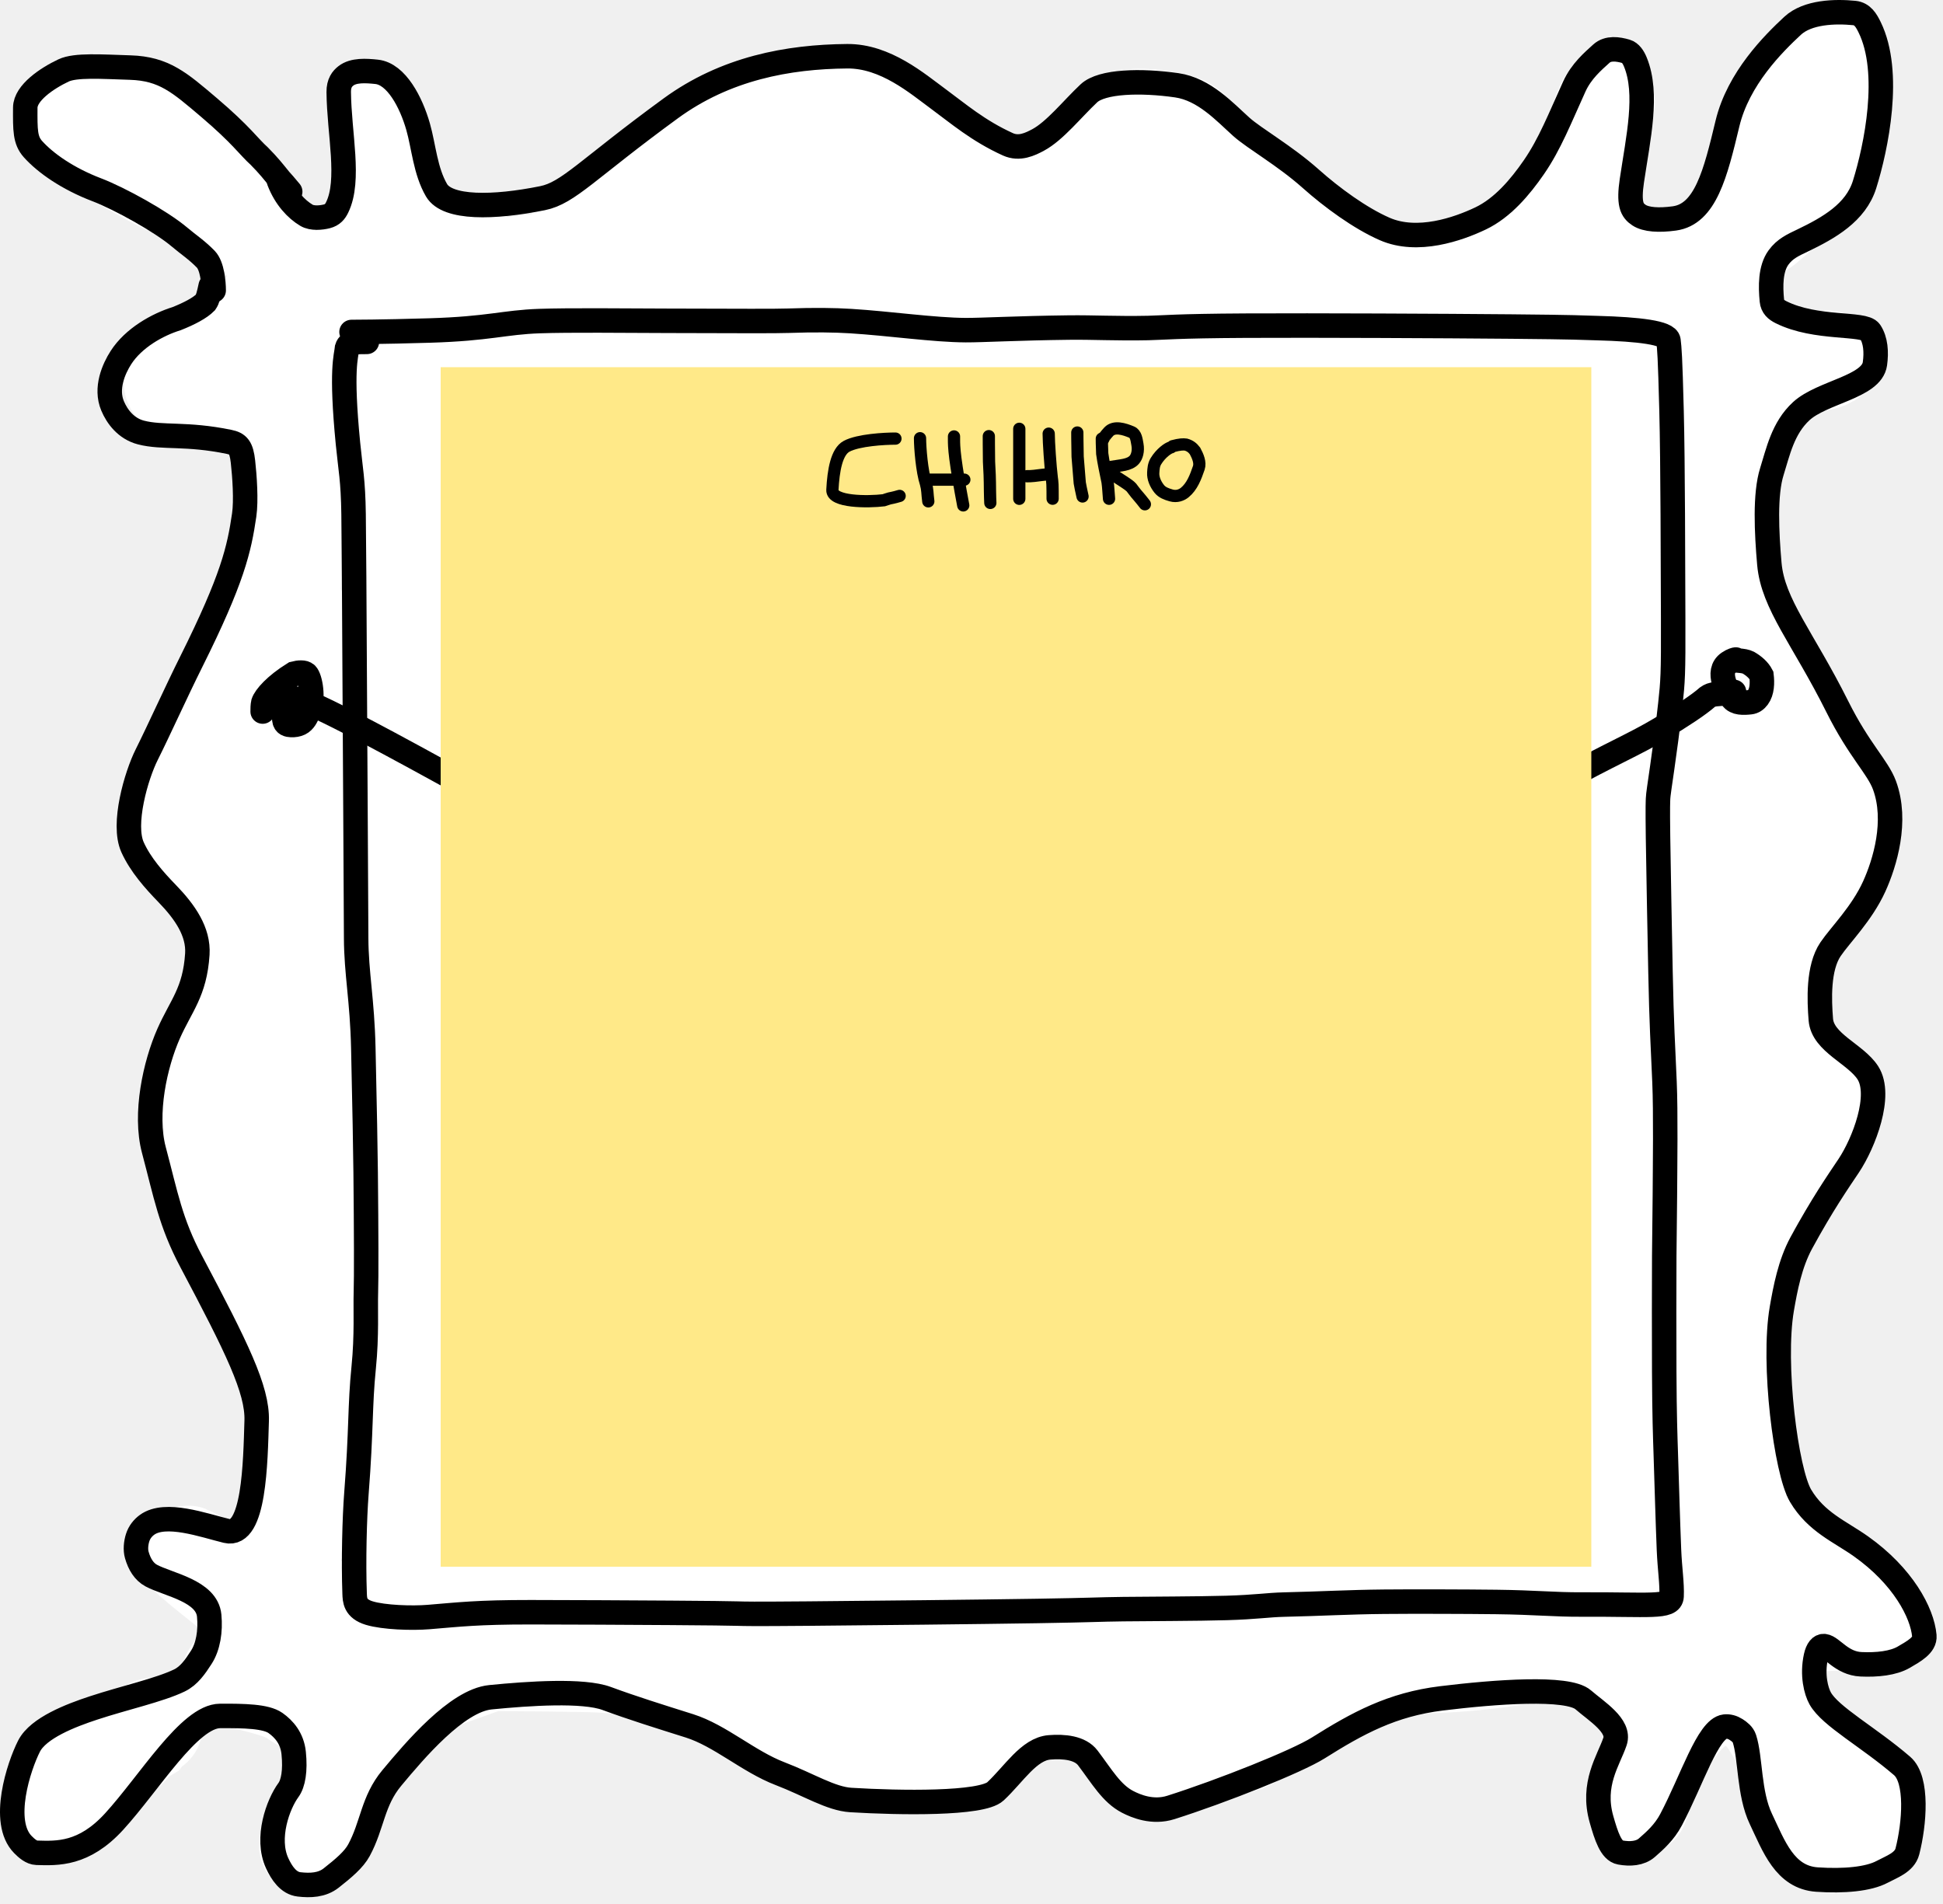
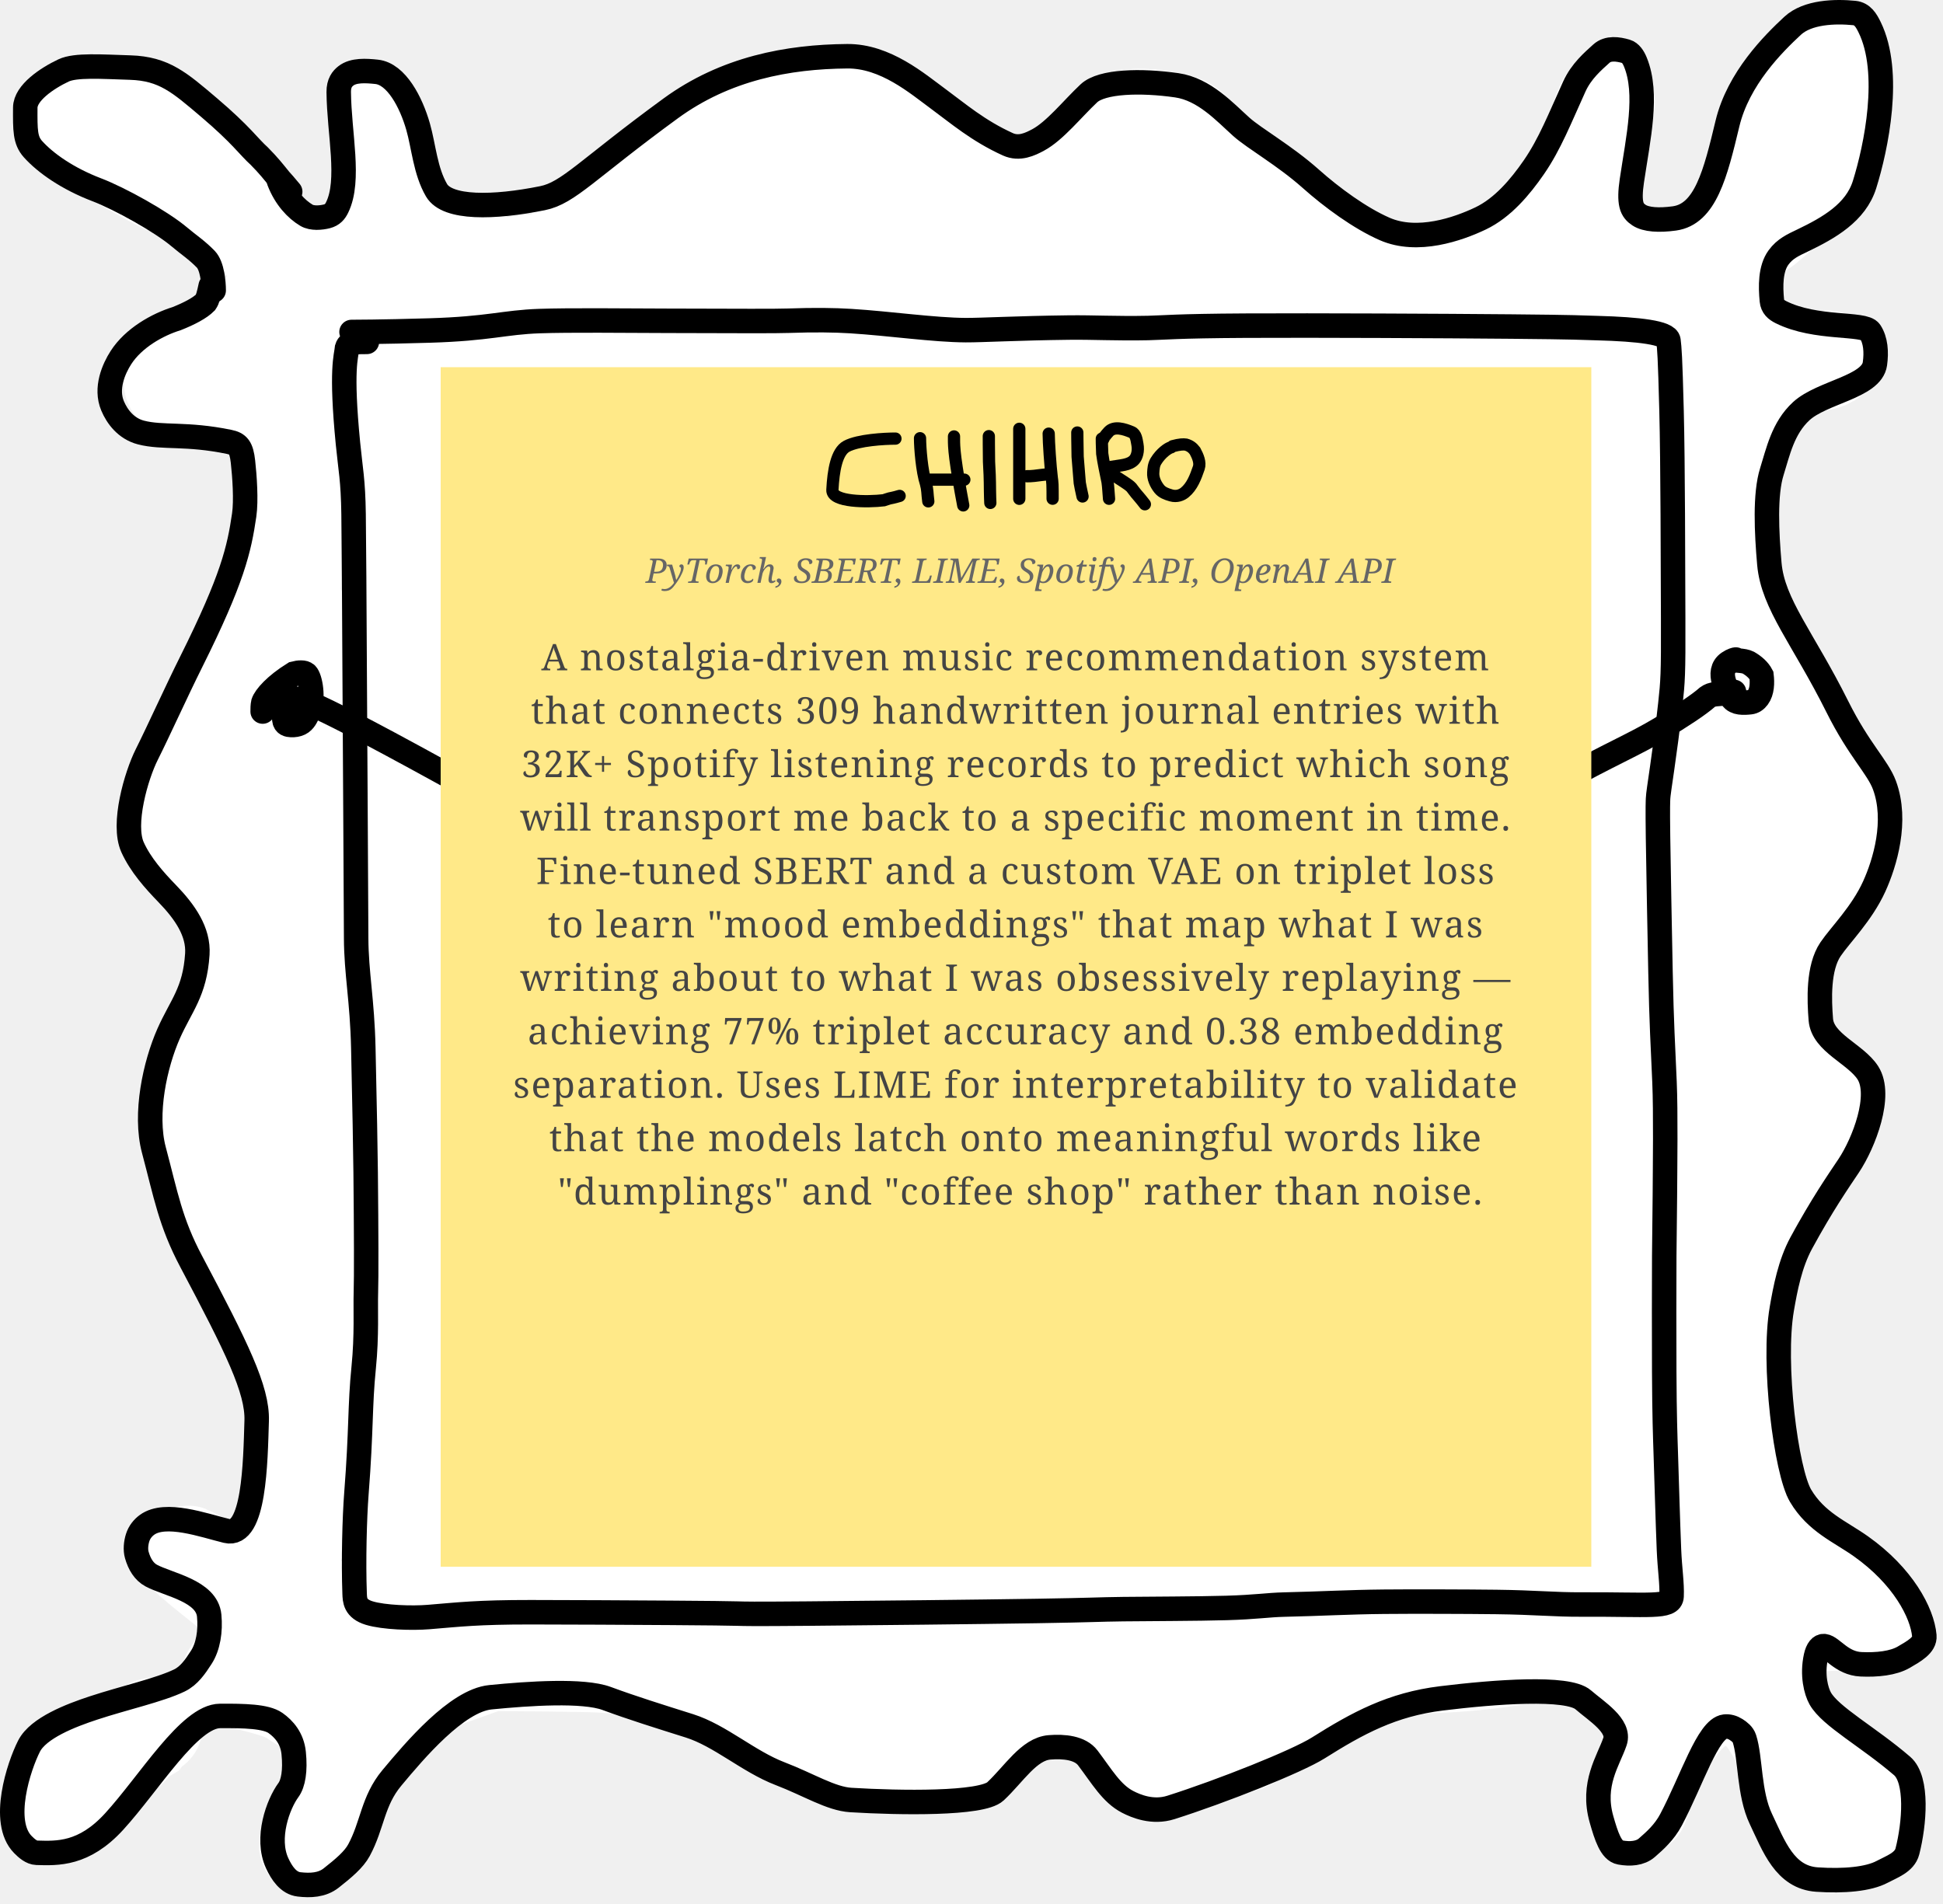
<svg xmlns="http://www.w3.org/2000/svg" width="200" height="196" viewBox="0 0 200 196" fill="none">
  <rect x="35.28" y="30.24" width="137.34" height="136.08" fill="white" />
  <path d="M23.951 22.615C23.15 21.967 20.579 20.259 18.753 19.661C16.327 18.866 15.002 17.881 12.675 16.654C11.161 15.855 9.812 14.502 8.607 13.428C8.331 13.182 8.062 12.952 8.272 12.714C9.731 11.065 12.366 11.965 15.828 13.107C19.866 14.438 20.698 16.573 21.869 17.565C23.103 18.61 24.603 20.588 26.089 23.265C27.064 25.022 27.969 26.3 29.008 27.391C29.636 28.05 30.471 28.55 31.483 28.866C33.806 29.592 35.371 27.854 36.702 26.867C37.993 25.91 38.385 24.205 38.966 22.803C39.682 21.077 39.66 18.9 39.289 17.13C39.116 16.304 38.927 14.752 38.927 13.415C38.927 11.702 39.528 16.964 40.182 18.472C40.777 19.842 40.756 23.345 39.811 28.005C39.514 29.467 38.764 30.176 38.228 30.631C37.109 31.581 35.38 31.352 33.849 31.685C32.372 32.005 29.485 32.189 27.251 32.417C25.642 32.581 24.509 33.858 23.259 34.666C21.928 35.526 20.71 36.32 19.303 37.764C18.692 38.391 18.153 38.899 17.824 39.331C17.68 39.521 17.993 39.831 18.283 40.018C19.748 40.96 22.417 40.868 26.049 40.883C27.1 40.888 27.863 40.437 28.764 40.557C30.974 40.853 29.872 46.25 30.034 51.219C30.361 61.32 29.736 63.627 29.224 65.237C28.784 66.617 28.117 67.983 27.636 69.867C27.233 71.448 26.155 72.747 25.204 73.903C24.957 74.204 24.732 74.529 24.652 74.347C23.794 72.387 26.327 68.782 28.009 63.846C28.705 61.806 29.084 60.714 29.165 60.469C30.206 57.292 26.502 68.617 25.652 70.451C24.816 72.256 23.154 73.253 22.287 74.687C20.925 76.939 20.92 78.858 20.479 80.421C20.022 82.04 19.744 83.505 19.437 85.231C19.169 86.734 19.57 88.145 19.939 89.016C20.573 90.514 22.492 91.295 24.141 91.822C25.284 92.186 26.448 91.526 27.184 90.8C28.546 89.456 29.507 87.737 30.485 86.35C32.429 83.593 31.324 74.984 30.908 71.121C30.869 70.76 30.554 70.495 30.248 70.629C29.331 71.028 28.644 73.984 27.817 79.644C26.561 88.242 27.041 94.106 27.261 95.74C27.628 98.469 28.686 100.351 28.943 100.772C29.198 101.19 30.296 96.368 31.239 90.112C31.665 87.285 31.642 86.035 31.761 83.3C31.997 77.858 31.729 73.992 31.648 71.999C31.582 70.37 31.573 67.481 31.506 65.681C31.439 63.882 31.341 63.259 31.253 65.858C31.165 68.456 31.09 74.295 30.798 78.694C30.507 83.094 30.003 85.877 29.682 89.466C28.977 97.347 28.98 102.317 28.698 102.847C28.438 103.337 28.227 99.731 28.045 96.536C27.985 95.482 27.498 95.639 27.239 95.926C25.187 98.206 24.992 103.583 23.919 105.995C23.237 107.529 22.78 108.928 22.163 111.388C21.611 113.588 21.729 118.589 23.068 123.035C23.399 124.136 24.359 124.874 25.452 125.792C26.458 126.637 27.771 126.666 28.721 126.445C31.014 125.91 29.985 115.828 29.808 109.838C29.564 101.633 30.336 99.97 30.54 96.762C30.637 95.235 31.448 101.127 31.532 106.002C31.603 110.086 30.725 114.402 30.493 117.357C30.441 118.023 30.368 118.963 30.248 122.896C30.128 126.829 29.961 133.727 29.837 137.487C29.714 141.247 29.64 141.659 29.569 136.567C29.498 131.476 29.432 120.867 29.498 115.564C29.564 110.261 29.762 110.584 30.08 111.341C30.884 113.259 31.577 115.838 32.041 121.592C32.396 125.996 32.199 133.459 32.179 137.835C32.155 143.285 31.936 145.29 31.64 146.803C31.518 147.423 31.337 147.719 31.28 146.964C30.898 141.96 31.593 138.41 31.094 134.938C30.749 132.531 28.048 130.31 23.477 124.816C22.287 123.386 21.86 122.742 21.578 122.449C20.674 121.509 23.471 125.79 24.278 127.288C25.091 128.798 25.945 130.89 26.956 133.05C27.977 135.234 28.406 136.789 29.317 138.604C30.24 140.446 31.047 144.293 31.326 153.386C31.424 156.609 30.512 158.584 29.756 160.429C29.453 161.167 29.029 161.79 28.489 162.315C27.158 163.608 24.808 162.512 23.311 161.874C21.837 161.246 20.505 160.669 19.657 160.176C17.634 158.998 25.456 165.112 27.675 166.809C28.881 167.732 32.084 169.385 34.232 171.376C35.175 172.251 35.691 173.237 35.911 173.938C36.682 176.389 35.171 179.998 34.676 181.724C33.745 184.967 33.963 186.82 33.397 188.206C33.108 188.916 32.319 189.418 32.02 189.758C30.538 191.445 34.671 184.49 36.095 181.403C37.654 178.023 39.023 176.536 39.344 175.219C39.76 173.513 35.913 172.872 34.842 171.236C33.199 168.727 33.131 166.961 32.165 165.706C31.725 165.136 31.652 164.362 31.485 164.144C31.022 163.537 31.154 165.9 30.836 166.558C30.138 168.001 28.203 169.017 26.842 169.993C25.65 170.848 24.759 171.532 24.155 172.009C23.844 172.255 23.524 172.512 23.97 172.641C27.145 173.558 29.042 173.844 30.387 174.818C31.668 175.745 33.267 176.16 34.832 176.402C36.652 176.683 38.269 175.213 39.885 174.599C41.408 174.021 43.067 173.725 45.422 172.885C47.592 172.112 48.943 171.643 49.803 171.323C50.032 171.238 49.659 171.006 49.32 170.89C46.106 169.789 40.532 170.655 39.029 170.936C38.637 171.01 38.24 171.014 42.356 171.045C46.472 171.075 55.108 171.102 60.192 171.202C68.859 171.374 74.026 173.575 76.746 174.614C78.192 175.166 79.873 175.954 81.654 177.194C83.809 178.694 86.808 180.074 88.628 180.649C92.242 181.791 96.799 180.928 100.397 179.807C102.924 179.02 104.505 176.259 105.569 174.332C105.77 173.967 105.701 173.483 105.556 173.135C104.859 171.469 101.588 171.735 99.203 171.581C94.226 171.259 89.984 171.668 87.088 171.838C85.078 171.956 80.126 172.112 77.071 171.891C75.55 171.592 74.144 171.295 71.327 171.378C70.694 171.523 70.368 171.812 69.244 172.554" stroke="white" stroke-width="10.08" stroke-linecap="round" />
  <path d="M109.265 173.852C110.332 173.852 112.844 174.219 114.349 174.883C115.912 175.572 116.941 177.49 117.716 178.773C118.07 179.357 119.382 179.532 120.974 179.497C122.696 179.459 123.997 178.27 125.694 177.627C126.133 177.461 126.603 177.403 126.472 177.566C124.997 179.393 122.844 179.177 121.147 180.421C120.728 180.729 120.333 180.889 119.92 180.948C117.897 181.238 115.566 178.38 114.489 176.881C113.3 175.227 112.751 172.597 111.033 171.251C109.842 170.318 108.644 170.007 108.942 169.905C112.794 168.579 114.426 170.601 121.283 170.797C122.781 170.84 123.217 170.945 127.711 170.946C132.204 170.948 140.74 170.861 144.866 170.837C148.991 170.813 148.447 170.854 147.975 170.927C145.921 171.249 141.777 171.527 137.552 172.357C133.725 173.108 131.85 173.717 130.03 174.301C128.464 174.804 127.421 175.495 126.857 175.93C126.303 176.356 126.392 177.804 126.596 179.182C126.672 179.688 127.21 179.65 127.587 179.559C129.031 179.208 130.199 177.969 131.99 176.851C134.521 175.272 137.318 173.608 140.849 172.196C143.464 171.152 145.65 171.401 148.314 171.279C151.945 171.112 154.379 170.743 157.708 170.226C164.71 170.368 167.461 171.315 168.951 172.001C169.279 172.196 169.544 172.425 169.818 172.926" stroke="white" stroke-width="10.08" stroke-linecap="round" />
  <path d="M173.941 176.234C173.748 176.298 172.167 178.172 171.311 179.4C170.806 180.123 170.154 181.453 169.779 182.305C169.431 183.095 169.08 184.544 168.811 185.658C168.769 185.829 168.728 185.936 168.718 185.861C168.709 185.786 168.732 185.527 169.179 184.457C169.625 183.387 170.496 181.515 171.151 180.218C172.599 177.346 173.028 176.828 173.357 176.296C174.351 174.69 176.575 173.679 177.599 173.606C178.486 173.543 179.342 174.622 181.151 176.105C181.786 176.626 182.487 177.782 183.501 179.565C184.006 180.453 184.358 181.38 184.72 182.348C185.448 184.299 185.877 185.514 186.292 185.96C187.448 187.2 187.905 187.518 188.641 187.828C189.193 188.06 189.727 188.038 190.044 188.004C190.922 187.911 191.619 186.635 191.772 186.127C191.889 185.739 191.705 185.325 191.483 184.979C190.917 184.095 189.808 183.604 188.271 182.664C186.872 181.809 185.894 180.857 185.379 180.193C184.741 179.369 184.089 177.842 183.376 176.343C182.915 175.373 181.987 174.455 181.118 172.201C180.866 171.549 180.918 171.081 181.063 170.55C181.532 168.831 183.103 168.295 184.353 167.642C185.501 167.042 186.837 167.071 188.252 166.974C190.558 166.815 192.2 166.917 192.386 166.79C192.473 166.731 192.434 166.569 192.378 166.472C192.057 165.917 190.9 165.826 188.439 164.307C187.288 163.597 186.451 162.901 186.037 162.503C185.604 162.088 185.102 161.932 184.07 161.029C182.784 159.906 182.065 158.824 181.625 158.535C180.241 157.626 179.022 157.431 178.777 157.404C178.656 157.391 178.539 157.424 178.384 157.7C177.956 158.464 177.685 159.793 177.435 161.846C177.276 163.152 177.327 165.02 177.228 166.13C177.099 167.562 176.514 168.082 176.023 168.509C175.138 169.279 174.161 169.285 172.849 169.327C172.388 169.341 172.138 169.545 171.9 169.706C171.771 169.793 171.601 169.86 172.063 169.917C175.053 170.288 176.257 169.665 177.081 169.06C177.887 168.47 178.148 167.336 178.46 165.565C178.702 164.192 178.428 162.483 178.236 160.862C178.15 160.139 178.118 159.614 177.868 158.404C177.617 157.195 177.156 155.317 176.876 153.904C176.597 152.491 176.512 151.6 176.435 150.932C176.358 150.264 176.29 149.846 176.368 147.752C176.445 145.659 176.67 141.903 176.836 140.129C177.003 138.355 177.105 138.677 177.205 139.282C177.304 139.887 177.397 140.765 177.462 141.696C177.527 142.627 177.561 143.584 177.788 145.274C178.014 146.964 178.432 149.359 178.654 151.223C178.876 153.088 178.89 154.349 178.678 154.142C178.467 153.935 178.03 152.221 177.619 148.077C177.209 143.932 176.837 137.409 176.75 133.098C176.662 128.787 176.869 126.886 177.069 125.327C177.42 122.602 177.744 121.098 177.925 120.535C178.185 119.729 178.697 119.273 179.053 119.015C179.208 118.903 179.355 118.895 179.455 119.078C179.556 119.261 179.616 119.651 179.629 121.487C179.642 123.322 179.605 126.591 179.492 128.843C179.32 132.239 178.929 133.626 178.801 134.038C178.559 134.816 178.181 135.512 178.047 136.003C177.954 136.341 177.857 136.871 177.79 136.049C177.723 135.227 177.7 133.04 177.812 131.379C177.925 129.718 178.173 128.648 178.439 127.76C178.912 126.178 179.399 125.265 180.031 124.334C180.507 123.631 181.372 122.51 182.223 121.483C183.849 119.522 184.837 118.531 184.966 118.197C185.038 117.699 185.134 117.155 185.268 116.665C185.329 116.421 185.376 116.189 185.451 115.92" stroke="white" stroke-width="10.08" stroke-linecap="round" />
  <path d="M184.367 119.828C184.391 119.611 184.556 119.06 186.004 116.671C186.916 115.167 187.196 113.094 187.151 112.401C187.092 111.496 185.581 111.201 182.939 110.247C182.342 110.031 182.087 110.053 181.873 110.152C181.421 110.359 181.052 111.101 180.552 112.041C179.987 113.103 179.484 114.981 178.992 117.21C178.633 118.833 178.58 119.795 178.436 120.234C178.375 120.419 178.265 120.498 178.149 120.519C177.9 120.565 177.581 120.283 177.248 119.887C176.532 119.037 176.53 117.488 176.45 115.496C176.42 114.763 176.412 113.658 176.267 112.16C176.122 110.663 175.858 108.806 175.722 107.202C175.586 105.599 175.586 104.304 175.773 102.873C176.165 99.885 176.856 98.012 177.093 97.456C177.249 97.09 177.481 96.799 177.751 96.508C178.185 96.037 179.057 96.16 179.656 96.382C180.001 96.51 180.109 97.152 180.288 97.856C180.492 98.658 180.494 99.914 180.707 102.121C180.843 103.539 181.219 105.545 181.421 106.734C181.675 108.231 181.765 108.757 181.779 108.951C181.78 108.969 181.761 108.678 181.587 107.658C181.413 106.638 181.083 104.86 180.912 102.856C180.741 100.852 180.739 98.675 180.823 97.104C180.908 95.533 181.079 94.634 181.363 95.367C181.647 96.1 182.039 98.491 182.24 99.906C182.602 102.448 182.651 103.446 182.66 103.682C182.662 103.753 182.499 103.681 182.399 103.57C182.184 103.332 182.124 103.014 182.042 101.564C181.968 100.238 181.907 97.707 181.926 96.119C181.952 93.955 182.286 93.193 182.629 92.647C183.878 90.654 185.206 89.289 185.621 88.764C185.701 88.664 185.19 89.748 184.451 91.359C183.623 93.164 183.37 94.376 183.312 94.532C183.079 95.153 184.718 92.505 185.876 91.404C186.347 90.955 186.849 90.237 187.204 89.512C187.422 89.068 188.031 87.871 188.783 86.223C189.287 85.12 189.206 84.222 189.003 83.326C188.48 81.029 187.036 80.666 186.006 80.26C185.271 79.97 184.04 80.062 182.165 80.435C180.987 80.669 180.284 81.127 179.528 81.352C178.888 81.543 178.329 81.984 177.728 82.56C177.513 82.766 177.424 83.136 177.302 83.868C177.098 85.097 176.909 86.659 176.572 88.632C176.437 89.821 176.372 91.392 176.426 92.754C176.479 94.116 176.651 95.221 176.829 96.36" stroke="white" stroke-width="10.08" stroke-linecap="round" />
  <path d="M176.621 86.726C176.621 86.744 176.556 86.859 176.415 86.943C175.934 87.233 176.104 85.002 176.219 82.657C176.341 80.155 176.758 78.643 176.867 78.156C176.999 77.566 177.162 75.745 177.483 73.32C177.774 71.119 177.904 69.799 178.3 69.346C178.483 69.137 178.912 69.254 179.282 69.335C179.874 69.465 180.914 71.453 181.978 72.868C182.617 73.72 183.395 74.329 183.963 75.076C184.403 75.656 185.194 76.565 185.825 77.399C186.04 77.682 185.266 76.716 183.694 74.592C182.957 73.597 182.533 72.639 182.084 71.657C181.182 69.683 180.518 68.104 179.964 67.008C179.676 66.439 179.438 65.812 179.229 65.519C179.021 65.227 178.866 65.279 178.751 65.377C178.245 65.807 178.197 66.874 178.106 67.576C177.91 69.101 177.94 64.041 177.711 62.672C177.562 61.782 177.35 60.767 177.21 58.681C177.117 57.296 177.145 55.238 177.178 53.823C177.288 51.695 177.406 50.838 177.447 49.943C177.451 49.172 177.422 47.757 177.392 46.298" stroke="white" stroke-width="10.08" stroke-linecap="round" />
  <path d="M177.303 46.981C177.303 45.348 177.407 42.535 177.826 41.74C178.235 40.965 179.628 40.297 180.429 39.744C180.856 39.449 181.334 38.86 181.83 38.452C182.455 37.937 184.224 37.6 185.999 37.436C186.699 37.371 187.186 37.288 187.657 37.166C187.774 37.136 187.889 37.091 188.006 37.056C188.122 37.021 188.236 36.992 188.027 37.007C187.283 37.061 186.273 37.174 185.145 37.314C183.603 37.505 182.345 37.942 181.546 38.16C179.835 38.627 178.446 38.275 177.941 38.063C177.497 37.877 177.586 39.075 177.39 39.372C177.258 39.572 177.54 37.833 177.802 35.237C177.952 33.748 177.851 31.889 177.835 31.472C177.82 31.055 177.82 32.133 177.754 32.583C177.709 32.89 177.422 31.438 177.51 29.336C177.622 26.682 178.945 25.309 179.323 24.309C179.478 23.901 179.598 22.196 180.281 19.312C180.627 17.849 181.308 16.479 181.679 15.65C182.153 14.588 182.761 13.323 183.793 11.223C185.477 7.794 186.125 7.458 186.623 6.893C187.046 6.413 187.725 6.374 188.092 6.411C188.251 6.426 188.341 6.52 188.419 6.641C188.59 6.912 188.738 7.88 188.921 9.398C189.092 10.816 188.646 12.762 188.076 14.894C187.503 17.041 187.075 17.463 186.125 18.611C185.372 19.521 183.971 21.016 183.15 21.874C181.839 23.245 180.962 23.747 179.957 24.34C178.421 25.245 177.601 25.837 176.905 26.171C176.498 26.366 175.889 26.636 174.593 26.926C172.297 27.44 170.273 27.531 169.103 27.464C168.474 27.428 167.782 27.263 166.652 26.974C163.969 26.288 162.178 25.694 161.708 25.349C161.026 24.848 160.8 24.155 160.724 23.808C160.536 22.956 160.855 22.011 161.217 21.056C161.591 20.072 162.207 19.073 162.478 18.442C162.812 17.665 163.157 16.56 163.667 15.506C164.224 14.357 164.345 13.818 164.51 12.994C164.808 11.504 165.164 10.984 165.306 10.627C165.363 10.484 165.154 11.105 164.865 12.001C164.242 13.931 163.887 15.748 163.803 17.085C163.684 18.982 163.881 20.419 163.95 21.474C164.073 23.37 164.12 25.037 164.324 25.817C164.563 26.728 165.355 27.559 166.148 28.302C166.639 28.762 167.171 29.149 168.809 29.4C169.692 29.45 171.16 29.49 172.034 29.534C172.909 29.578 173.147 29.626 173.457 29.675" stroke="white" stroke-width="10.08" stroke-linecap="round" />
  <path d="M8.016 184.037C7.733 184.037 6.837 184.245 6.299 184.679C6.003 184.918 5.91 185.373 5.895 185.579C5.87 185.915 6.551 185.276 7.029 184.642C8.198 183.094 9.147 181.783 9.673 181.396C10.508 180.782 11.138 180.738 11.608 180.559C12.109 180.368 12.504 180.303 12.911 180.155C13.41 179.974 13.588 179.481 13.848 179.13C14.095 178.797 14.578 178.719 14.905 178.517C15.159 178.152 15.355 177.935 15.508 177.832C15.589 177.789 15.674 177.765 15.804 177.74" stroke="white" stroke-width="10.08" stroke-linecap="round" />
  <path d="M31.991 39.423C31.991 39.398 31.991 37.624 32.018 34.821C32.045 32.106 33.508 29.784 33.791 29.455C34.348 28.81 35.569 29.243 38.158 28.376C39.818 27.82 41.112 27.551 43.068 27.461C45.557 27.346 48.861 26.675 49.19 26.57C50.314 26.211 45.183 26.746 43.879 27.096C42.699 27.413 41.304 28.021 41.166 28.199C40.994 28.42 43.818 28.366 47.494 28.257C51.136 28.149 52.758 27.196 54.499 27.132C55.487 27.096 58.984 26.742 61.253 26.558C61.56 26.533 61.972 26.53 64.974 26.637C67.975 26.745 73.555 26.979 76.522 27.149C79.489 27.32 79.673 27.421 79.864 27.525" stroke="white" stroke-width="10.08" stroke-linecap="round" />
  <path d="M80.433 29.469C80.458 29.469 82.45 29.469 86.719 29.315C89.012 29.233 91.547 28.856 94.948 28.626C98.349 28.396 102.535 28.252 104.997 28.212C108.073 28.161 109.864 28.306 111.577 28.228C112.136 28.203 112.046 27.994 111.472 27.724C109.881 26.973 108.031 26.337 106.025 25.509C104.752 24.984 102.895 24.409 100.702 23.962C98.51 23.516 96.021 23.257 94.545 23.07C92.674 22.832 92.134 22.588 91.987 22.32C91.894 22.15 92.151 21.813 92.378 21.607C92.817 21.209 93.578 21.149 95.675 21.038C97.381 20.948 100.399 21.001 101.607 20.825C102.816 20.649 102.127 20.297 101.614 20.009C100.129 19.174 99.304 18.281 98.314 17.247C97.468 16.364 96.287 16.332 95.436 16.065C94.017 15.62 92.494 14.397 91.461 13.471C90.618 12.716 89.948 12.095 88.919 11.67C87.827 11.219 84.908 11.285 81.581 11.303C79.656 11.314 77.896 12.384 75.129 13.861C71.854 15.609 69.718 16.565 68.901 17.101C67.432 18.067 66.027 18.971 65.243 19.725C62.86 22.015 59.173 23.932 59.283 24.193C59.509 24.728 61.55 24.345 64.765 23.947C66.678 23.709 69.119 23.095 73.353 22.727C77.588 22.358 83.53 22.177 86.485 22.134C89.44 22.092 89.228 22.194 88.492 22.285C86.511 22.53 84.733 22.37 83.84 21.956C82.975 21.554 82.562 20.556 82.287 19.619C82.023 18.715 82.243 17.813 82.413 17.119C82.557 16.535 83.278 16.209 83.932 15.927C84.228 15.8 84.498 15.832 84.744 15.949C85.944 16.52 86.009 19.235 85.871 21.005C85.454 21.66 84.718 22.171 83.711 22.465C83.162 22.571 82.537 22.592 81.562 22.422" stroke="white" stroke-width="10.08" stroke-linecap="round" />
  <path d="M106.038 19.947C106.418 19.872 107.492 19.434 108.906 18.536C111.081 17.156 112.962 15.461 113.959 14.38C114.663 13.616 115.061 12.991 115.522 12.584C116.363 11.839 118.366 12.079 121.004 12.606C122.482 12.902 123.128 13.933 123.759 15.092C124.538 16.523 127.168 17.924 129.078 19.308C129.939 19.932 130.366 20.591 134.672 25.216C136.269 26.931 137.311 27.325 139.022 27.652C140.253 27.888 141.553 27.86 143.038 28.035C147.147 28.519 149.731 28.536 150.98 28.44C152.478 28.326 154.306 27.803 155.871 27.641C158.216 27.399 159.153 27.768 161.325 28.099C162.766 28.319 163.709 28.231 163.825 28.262C164.804 28.515 159.444 27.182 157.329 26.875C156.482 26.753 154.092 27.122 151.123 27.578C149.162 27.879 147.884 28.204 145.889 28.297C143.009 28.431 140.376 28.463 138.306 28.581C136.976 28.656 135.071 28.62 130.946 28.581C126.82 28.542 120.529 28.463 117.125 28.391C113.392 28.312 112.761 28.081 112.265 27.805C112.039 27.678 111.975 27.421 111.96 27.12C111.926 26.441 112.442 25.565 113.265 24.609C114.137 23.597 115.189 23.118 116.225 22.884C117.729 22.545 119.095 23.006 120.024 23.654C121.207 24.479 121.907 25.254 121.926 25.587C122.035 27.54 117.742 26.125 117.233 25.837C116.957 25.681 116.714 25.393 116.558 25.052C116.234 24.339 116.413 23.535 116.737 22.897C117.108 22.164 118.105 21.905 118.985 21.716C119.883 21.523 120.792 21.858 121.587 22.357C122.423 22.883 122.864 23.751 123.186 24.356C123.408 24.774 123.415 25.17 123.275 25.496C123.123 25.852 122.066 25.726 120.722 25.637C119.17 25.533 117.436 23.831 116.163 21.868C115.845 21.096 116.191 20.778 116.43 20.845C116.668 20.912 116.789 21.375 116.913 21.852" stroke="white" stroke-width="10.08" stroke-linecap="round" />
  <path d="M36.184 34.173C36.306 34.173 39.154 34.173 44.21 34.023C50.381 33.839 51.853 33.179 55.535 33.052C58.641 32.945 64.263 33.009 68.729 33.023C76.335 33.046 79.853 33.062 81.138 33.016C83.852 32.919 85.891 32.95 87.568 33.054C91.536 33.3 96.144 33.972 99.41 33.986C101.058 33.993 104.755 33.782 110.015 33.719C112.562 33.688 114.892 33.833 118.173 33.765C119.713 33.733 120.993 33.562 128.217 33.524C135.441 33.487 148.569 33.551 155.515 33.614C162.462 33.676 162.83 33.733 164.402 33.775C168.738 33.892 171.643 34.257 171.74 35.05C171.839 35.857 171.911 36.597 172.058 42.304C172.196 47.691 172.203 58.142 172.225 63.667C172.248 69.473 172.186 70.167 171.938 72.45C171.369 77.699 170.686 81.498 170.67 82.202C170.662 82.535 170.621 82.817 170.667 86.195C170.714 89.573 170.841 96.039 170.921 100.064C171.029 105.479 171.17 107.585 171.333 111.377C171.467 114.492 171.389 120.031 171.373 123.046C171.356 126.061 171.324 126.386 171.307 129.313C171.29 132.24 171.29 137.76 171.305 141.187C171.325 145.784 171.408 147.895 171.462 149.555C171.572 152.896 171.667 156.485 171.793 159.542C171.876 161.535 172.122 163.012 172.062 164.328C172.006 165.538 169.788 165.135 162.825 165.171C159.962 165.186 158.105 164.957 153.999 164.908C150.84 164.871 145.498 164.855 142.441 164.884C138.772 164.919 136.01 165.091 132.184 165.177C130.491 165.215 129.31 165.436 126.255 165.524C123.199 165.613 118.306 165.613 115.622 165.646C112.939 165.678 112.613 165.743 106.698 165.837C100.783 165.931 89.289 166.054 83.216 166.104C77.142 166.154 76.839 166.129 75.833 166.104C74.828 166.079 73.129 166.056 68.991 166.028C64.852 166 58.324 165.967 54.637 165.965C49.088 165.962 47.259 166.203 44.104 166.46C42.391 166.6 39.5 166.503 38.014 166.054C36.527 165.605 36.527 164.708 36.502 164.037C36.378 160.764 36.493 156.224 36.687 153.749C37.206 147.1 37.03 144.804 37.439 140.738C37.77 137.452 37.611 134.711 37.663 133.068C37.713 131.494 37.7 126.787 37.638 120.706C37.613 118.262 37.54 114.361 37.397 107.878C37.289 102.963 36.674 100.205 36.66 96.57C36.649 93.626 36.618 88.449 36.589 83.287C36.559 78.126 36.529 73.138 36.498 67.6C36.468 62.063 36.437 56.128 36.395 52.92C36.349 49.413 36.075 48.284 35.819 45.662C35.066 37.968 35.639 36.704 35.724 35.81C35.831 35.462 36.07 35.33 36.432 35.262C36.794 35.194 37.273 35.194 37.766 35.194" stroke="black" stroke-width="2.52" stroke-linecap="round" />
  <path d="M28.719 18.632C29.38 20.359 30.494 21.534 31.543 22.16C32.131 22.512 33.07 22.419 33.654 22.268C34.237 22.116 34.497 21.776 34.707 21.346C36.071 18.553 34.909 13.763 34.867 9.477C34.858 8.544 35.233 8.096 35.613 7.803C36.387 7.206 37.642 7.274 38.767 7.394C40.798 7.61 42.319 10.526 43.036 13.041C43.62 15.087 43.775 17.596 44.933 19.584C46.046 21.495 50.803 21.42 55.852 20.399C58.52 19.86 60.433 17.44 69.04 11.156C74.683 7.036 81.104 5.84 87.21 5.789C91.145 5.756 94.432 8.608 96.6 10.198C98.592 11.659 100.682 13.469 103.748 14.857C104.92 15.387 106.032 14.85 106.852 14.41C108.588 13.479 110.356 11.229 112.078 9.611C113.414 8.354 117.425 8.246 121.136 8.78C123.971 9.189 126.113 11.57 127.782 13.063C129.122 14.261 132.26 16.028 134.925 18.404C137.1 20.343 139.997 22.46 142.519 23.566C145.91 25.054 150.096 23.584 152.402 22.485C154.674 21.401 156.482 19.252 157.885 17.219C159.528 14.838 160.549 12.209 162.048 8.91C162.768 7.327 163.977 6.3 164.837 5.521C165.521 4.9 166.532 5.04 167.387 5.291C167.822 5.419 168.126 5.875 168.339 6.399C169.674 9.671 168.631 14.166 167.973 18.603C167.807 19.724 167.793 20.511 167.925 21.064C168.056 21.617 168.358 21.916 168.715 22.149C169.432 22.617 170.749 22.706 172.351 22.485C175.544 22.044 176.574 17.893 177.812 12.726C178.929 8.063 182.564 4.474 184.517 2.657C186.056 1.225 188.894 1.142 190.871 1.339C191.713 1.422 192.102 2.1 192.447 2.803C194.734 7.458 193.118 15.192 191.923 19.003C191.018 21.89 188.249 23.458 185.554 24.753C184.57 25.226 183.743 25.583 183.069 26.505C182.224 27.662 182.241 29.466 182.386 30.945C182.447 31.57 182.821 31.885 183.322 32.136C186.936 33.944 191.871 33.195 192.498 34.147C193.073 35.019 193.162 36.234 192.992 37.452C192.659 39.836 187.556 40.356 185.415 42.321C183.505 44.075 183.013 46.556 182.386 48.539C181.651 50.862 181.844 54.818 182.126 58.042C182.489 62.198 185.595 65.68 189.126 72.751C191.377 77.258 193.277 78.942 193.976 80.835C195.332 84.507 194.017 88.842 192.919 91.254C191.644 94.057 189.438 96.219 188.424 97.713C187.122 99.631 187.264 102.964 187.425 104.965C187.617 107.355 191.01 108.48 192.267 110.438C193.751 112.75 191.853 117.666 190.297 119.998C189.171 121.685 187.576 123.977 185.419 127.938C184.248 130.089 183.765 132.67 183.411 134.719C182.433 140.369 183.845 151.464 185.34 153.976C186.958 156.696 189.392 157.651 191.551 159.18C195.868 162.238 197.871 166.011 198.08 168.397C198.164 169.352 197.012 169.98 195.975 170.586C194.872 171.23 193.209 171.398 191.564 171.324C189.557 171.235 188.573 169.548 187.777 169.453C187.401 169.408 187.085 169.779 186.921 170.522C186.5 172.433 186.942 174.092 187.362 174.84C188.41 176.705 192.329 178.806 195.793 181.792C197.436 183.209 197.059 187.769 196.333 190.592C196.039 191.733 194.706 192.171 193.736 192.69C192.327 193.444 189.793 193.671 187.036 193.485C183.698 193.26 182.574 190.007 181.253 187.244C179.997 184.618 180.203 180.948 179.557 178.973C179.416 178.543 179.042 178.253 178.689 178.029C178.336 177.804 177.93 177.692 177.546 177.737C175.806 177.944 174.166 183.236 172.006 187.327C171.317 188.632 170.346 189.481 169.523 190.202C168.828 190.811 167.79 190.882 166.775 190.696C165.827 190.524 165.337 188.997 164.849 187.283C163.812 183.636 165.569 181.24 166.236 179.276C166.789 177.65 164.306 176.148 162.966 174.98C161.367 173.587 153.873 174.16 148.38 174.831C143.279 175.455 139.749 177.382 135.688 179.938C133.495 181.319 125.769 184.394 120.526 186.059C118.63 186.662 116.906 185.916 116.071 185.486C114.408 184.626 113.424 182.877 111.974 180.963C111.182 179.918 109.527 179.755 108.032 179.875C105.906 180.045 104.372 182.626 102.466 184.405C101.042 185.734 92.624 185.602 87.585 185.295C85.522 185.17 83.24 183.711 80.295 182.583C77.039 181.335 74.126 178.658 70.965 177.661C67.842 176.676 65.121 175.829 62.443 174.841C60.036 173.954 54.463 174.322 50.481 174.717C47.027 175.059 42.684 180.201 40.329 183.027C38.341 185.413 38.357 187.856 36.95 190.46C36.425 191.432 35.356 192.329 34.09 193.325C33.139 194.073 31.94 194.115 30.78 193.98C29.69 193.853 28.996 192.813 28.53 191.801C27.338 189.214 28.625 185.718 29.686 184.272C30.186 183.592 30.414 182.272 30.229 180.453C30.074 178.937 29.222 177.978 28.354 177.366C27.369 176.67 25.14 176.628 22.657 176.64C19.498 176.655 15.392 183.527 11.747 187.517C8.633 190.925 5.906 190.789 3.783 190.728C3.247 190.712 2.755 190.285 2.354 189.878C0.05 187.538 1.938 181.805 2.992 179.742C3.949 177.869 7.299 176.587 9.623 175.821C12.771 174.783 16.406 173.982 18.462 172.99C19.471 172.503 20.112 171.547 20.721 170.604C21.423 169.518 21.687 167.921 21.533 166.312C21.289 163.76 17.318 163.128 15.575 162.196C14.822 161.794 14.352 161.02 14.081 160.068C13.929 159.536 13.989 158.85 14.17 158.283C14.351 157.716 14.714 157.276 15.13 156.972C17.028 155.583 20.964 157.021 23.32 157.594C26.195 158.292 26.29 150.498 26.421 146.248C26.519 143.052 24.368 138.708 19.682 129.862C17.534 125.809 17.077 123.031 15.837 118.375C14.844 114.648 15.965 109.554 17.355 106.406C18.625 103.532 20.061 102.133 20.312 98.223C20.46 95.909 19.025 93.861 17.21 91.987C15.868 90.602 14.46 89.02 13.644 87.217C12.569 84.843 14.015 79.85 15.108 77.67C16.334 75.226 18.121 71.256 19.684 68.124C23.96 59.555 24.619 56.532 25.134 53.024C25.355 51.526 25.177 49.004 25.011 47.527C24.845 46.05 24.512 45.679 23.59 45.489C19.193 44.578 16.738 45.102 14.51 44.523C12.965 44.121 12.051 42.881 11.588 41.781C10.821 39.959 11.717 37.95 12.445 36.816C13.738 34.799 16.202 33.413 18.171 32.806C19.497 32.281 20.587 31.703 21.155 31.127C21.383 30.793 21.486 30.374 21.689 29.43" stroke="black" stroke-width="2.52" stroke-linecap="round" />
  <path d="M21.996 29.895C21.996 29.096 21.844 27.368 21.187 26.689C20.27 25.741 19.369 25.158 18.488 24.412C16.581 22.796 12.303 20.429 9.954 19.533C6.971 18.394 4.681 16.788 3.391 15.348C2.576 14.438 2.59 13.404 2.601 11.082C2.608 9.563 4.827 8.059 6.543 7.251C7.776 6.67 10.419 6.863 13.408 6.957C16.881 7.066 18.481 8.492 21.476 11.034C24.852 13.9 25.593 15.092 26.698 16.082C27.641 17.035 28.169 17.706 28.811 18.503C29.039 18.76 29.346 19.086 29.872 19.733" stroke="black" stroke-width="2.52" stroke-linecap="round" />
  <path d="M29.346 70.657C29.239 71.216 29.134 72.825 29.269 74.091C29.319 74.563 29.672 74.622 29.974 74.636C30.275 74.65 30.602 74.601 30.853 74.478C31.326 74.246 31.549 73.743 31.738 73.293C32.354 71.826 31.925 69.792 31.538 69.404C31.307 69.172 30.758 69.212 30.264 69.341C28.334 70.535 27.295 71.742 27.102 72.341C27.037 72.644 27.037 72.942 27.037 73.248" stroke="black" stroke-width="2.52" stroke-linecap="round" />
  <path d="M178.672 67.891C178.635 67.891 178.356 67.936 177.936 68.219C176.579 69.13 177.851 71.224 178.277 71.857C178.643 72.4 179.474 72.361 180.154 72.287C180.48 72.252 180.742 72.066 180.945 71.793C181.389 71.194 181.409 70.284 181.315 69.519C181.033 68.977 180.542 68.552 179.967 68.216C179.691 68.087 179.446 68.041 178.888 67.995" stroke="black" stroke-width="2.52" stroke-linecap="round" />
  <path d="M30.803 71.943C30.821 71.943 30.839 71.943 31.903 72.41C32.967 72.876 35.076 73.81 42.696 77.956C50.316 82.102 63.383 89.433 70.373 93.412C77.363 97.39 77.88 97.795 78.73 98.658C80.809 100.769 82.478 102.531 83.611 103.216C84.821 103.947 88.749 104.799 94.181 105.768C99.179 106.66 100.432 105.396 103.461 105.553C106.195 105.694 111.353 106.022 114.296 106.165C117.808 106.334 119.497 105.725 121.579 104.727C122.569 104.253 123.392 103.773 125.826 102.018C128.26 100.262 132.272 97.228 137.764 93.788C143.257 90.348 150.109 86.595 154.223 84.255C158.337 81.915 159.506 81.103 160.881 80.337C165.564 77.728 168.29 76.61 170.972 74.993C173.076 73.725 174.836 72.572 175.758 71.76C175.99 71.593 176.213 71.503 176.623 71.457C177.034 71.41 177.625 71.41 178.492 71.224" stroke="black" stroke-width="2.52" stroke-linecap="round" />
  <rect x="45.36" y="37.8" width="118.44" height="123.48" fill="#FFE988" />
  <path d="M92.171 45.15C91.064 45.15 88.35 45.294 87.145 45.941C86.114 46.495 85.784 48.43 85.681 50.436C85.616 51.709 89.349 51.693 90.974 51.497C91.217 51.425 91.371 51.354 91.553 51.309C91.736 51.264 91.944 51.247 92.602 51.049" stroke="black" stroke-width="1.26" stroke-linecap="round" />
  <path d="M94.702 45.11C94.702 46.1 94.892 48.52 95.312 49.796C95.393 50.089 95.43 50.337 95.457 50.62C95.483 50.903 95.499 51.212 95.553 51.61" stroke="black" stroke-width="1.26" stroke-linecap="round" />
  <path d="M98.199 44.928C98.199 44.965 98.199 45.003 98.199 45.284C98.199 45.564 98.199 46.087 98.342 47.205C98.485 48.322 98.77 50.019 99.15 52.026" stroke="black" stroke-width="1.26" stroke-linecap="round" />
  <path d="M95.744 49.377H99.263" stroke="black" stroke-width="1.26" stroke-linecap="round" />
  <path d="M101.784 44.897C101.784 45.144 101.784 46.112 101.803 47.521C101.858 48.361 101.895 49.333 101.902 50.553C101.909 51.08 101.923 51.42 101.938 51.771" stroke="black" stroke-width="1.26" stroke-linecap="round" />
  <path d="M104.919 44.141V51.348" stroke="black" stroke-width="1.26" stroke-linecap="round" />
  <path d="M107.946 44.64C107.946 45.485 108.12 48.019 108.264 49.188C108.287 49.367 108.318 49.535 108.334 49.89C108.35 50.246 108.35 50.784 108.35 51.339" stroke="black" stroke-width="1.26" stroke-linecap="round" />
  <path d="M105.691 49.022C105.704 49.022 105.716 49.022 105.822 49.022C105.927 49.022 106.125 49.022 106.464 48.985C106.802 48.948 107.275 48.873 108.067 48.797" stroke="black" stroke-width="1.26" stroke-linecap="round" />
  <path d="M110.892 44.523C110.892 44.548 110.892 45.425 110.925 47.012C111.026 48.285 111.096 49.121 111.144 49.718C111.192 50.047 111.289 50.428 111.43 51.108" stroke="black" stroke-width="1.26" stroke-linecap="round" />
  <path d="M113.415 45.154C113.415 45.28 113.415 45.794 113.456 46.702C113.579 47.617 113.797 48.584 114.007 49.626C114.085 50.17 114.101 50.748 114.157 51.344" stroke="black" stroke-width="1.26" stroke-linecap="round" />
  <path d="M113.569 45.203C113.569 45.128 113.755 44.836 114.13 44.436C114.694 43.837 115.715 44.159 116.482 44.48C116.943 44.673 116.991 45.275 117.079 45.744C117.208 46.437 117.024 47.036 116.755 47.333C116.249 47.89 115.353 47.891 114.345 48.067C113.099 48.285 115.889 49.542 116.466 50.191C116.604 50.368 116.746 50.573 116.944 50.812C117.141 51.05 117.391 51.317 117.846 51.91" stroke="black" stroke-width="1.26" stroke-linecap="round" />
  <path d="M120.551 46.049C120.24 46.118 119.49 46.642 118.982 47.478C118.751 47.858 118.732 48.263 118.706 48.663C118.671 49.205 118.919 49.823 119.331 50.334C119.626 50.698 120.054 50.856 120.551 50.998C121.138 51.166 121.643 50.952 121.946 50.705C122.706 50.086 123.065 49.127 123.394 48.169C123.586 47.609 123.288 46.946 123.006 46.419C122.748 46.078 122.476 45.879 122.072 45.767C121.814 45.73 121.45 45.73 120.706 45.932" stroke="black" stroke-width="1.26" stroke-linecap="round" />
+   <text x="105" y="60" text-anchor="middle" font-family="'Georgia', serif" font-size="3.5" font-style="italic" fill="#666">PyTorch, SBERT, LIME, Spotify API, OpenAI API</text>
+   <text x="105" y="69" text-anchor="middle" font-family="'Georgia', serif" font-size="3.8" font-weight="300" fill="#444" letter-spacing="0.15">
+     <tspan x="105" dy="0">A nostalgia-driven music recommendation system</tspan>
+     <tspan x="105" dy="5.5">that connects 309 handwritten journal entries with</tspan>
+     <tspan x="105" dy="5.5">32K+ Spotify listening records to predict which song</tspan>
+     <tspan x="105" dy="5.5">will transport me back to a specific moment in time.</tspan>
+     <tspan x="105" dy="5.5">Fine-tuned SBERT and a custom VAE on triplet loss</tspan>
+     <tspan x="105" dy="5.5">to learn "mood embeddings" that map what I was</tspan>
+     <tspan x="105" dy="5.5">writing about to what I was obsessively replaying —</tspan>
+     <tspan x="105" dy="5.5">achieving 77% triplet accuracy and 0.38 embedding</tspan>
+     <tspan x="105" dy="5.5">separation. Uses LIME for interpretability to validate</tspan>
+     <tspan x="105" dy="5.5">that the models latch onto meaningful words like</tspan>
+     <tspan x="105" dy="5.5">"dumplings" and "coffee shop" rather than noise.</tspan>
+   </text>
</svg>
